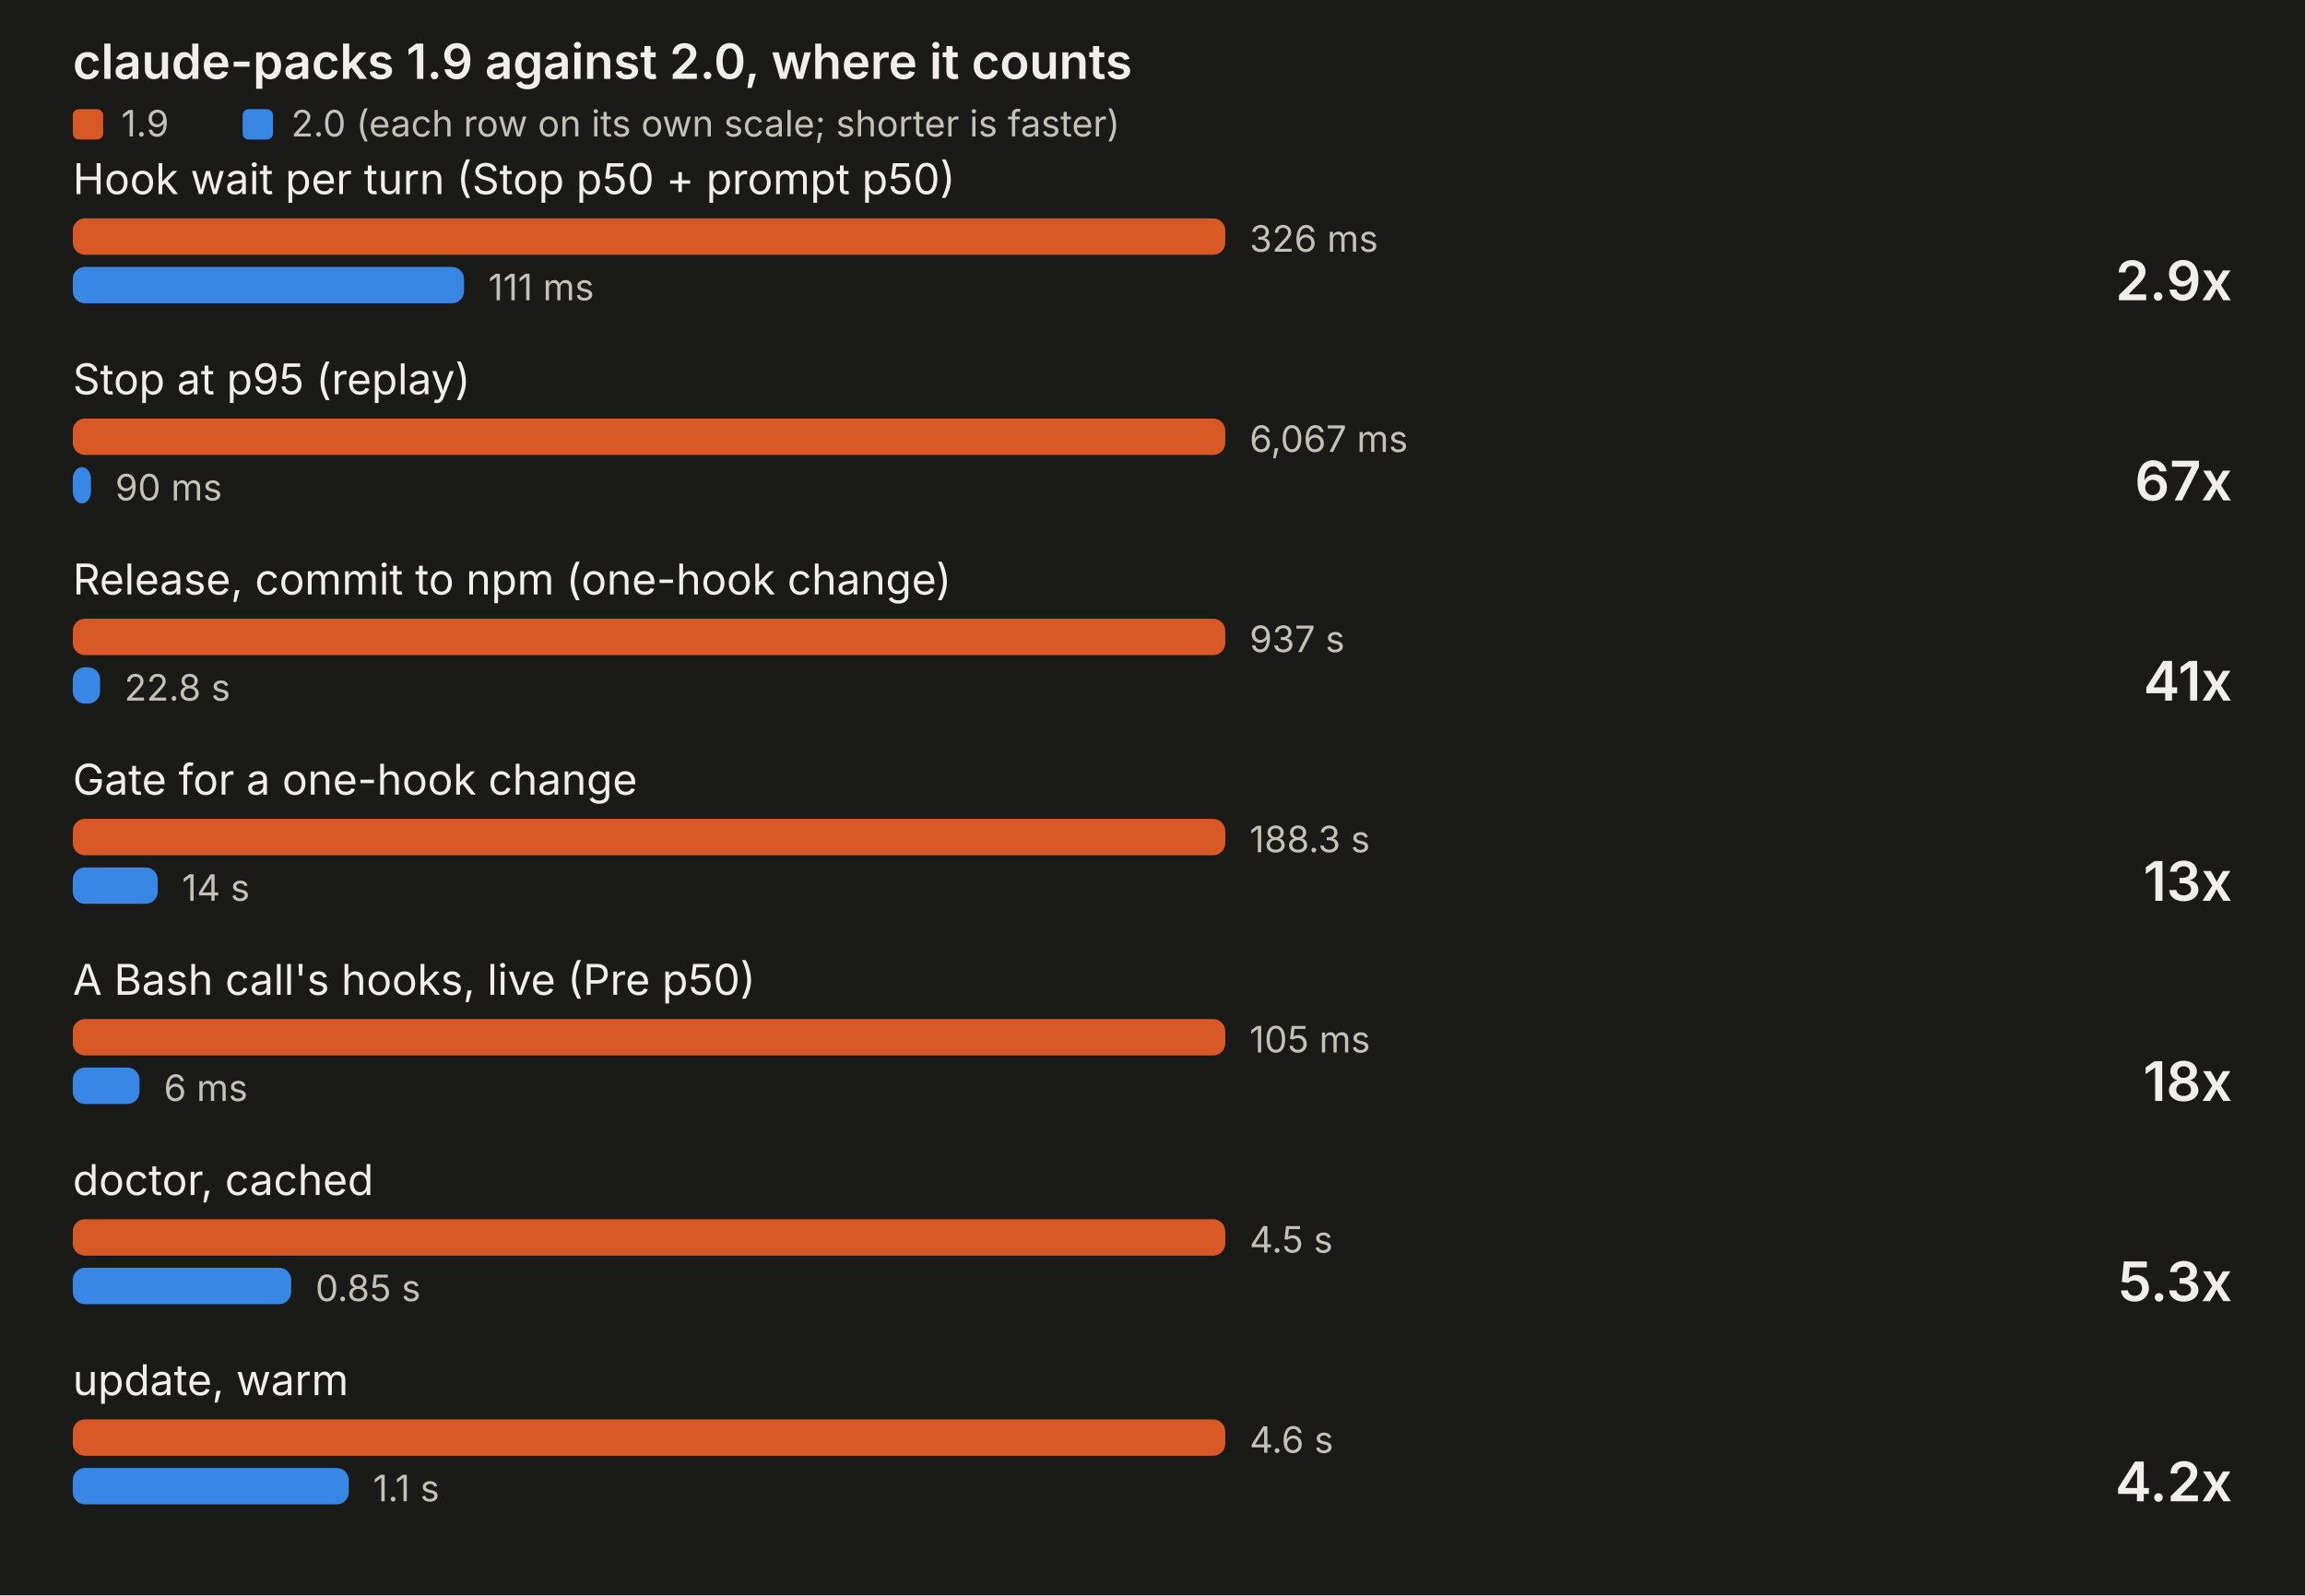
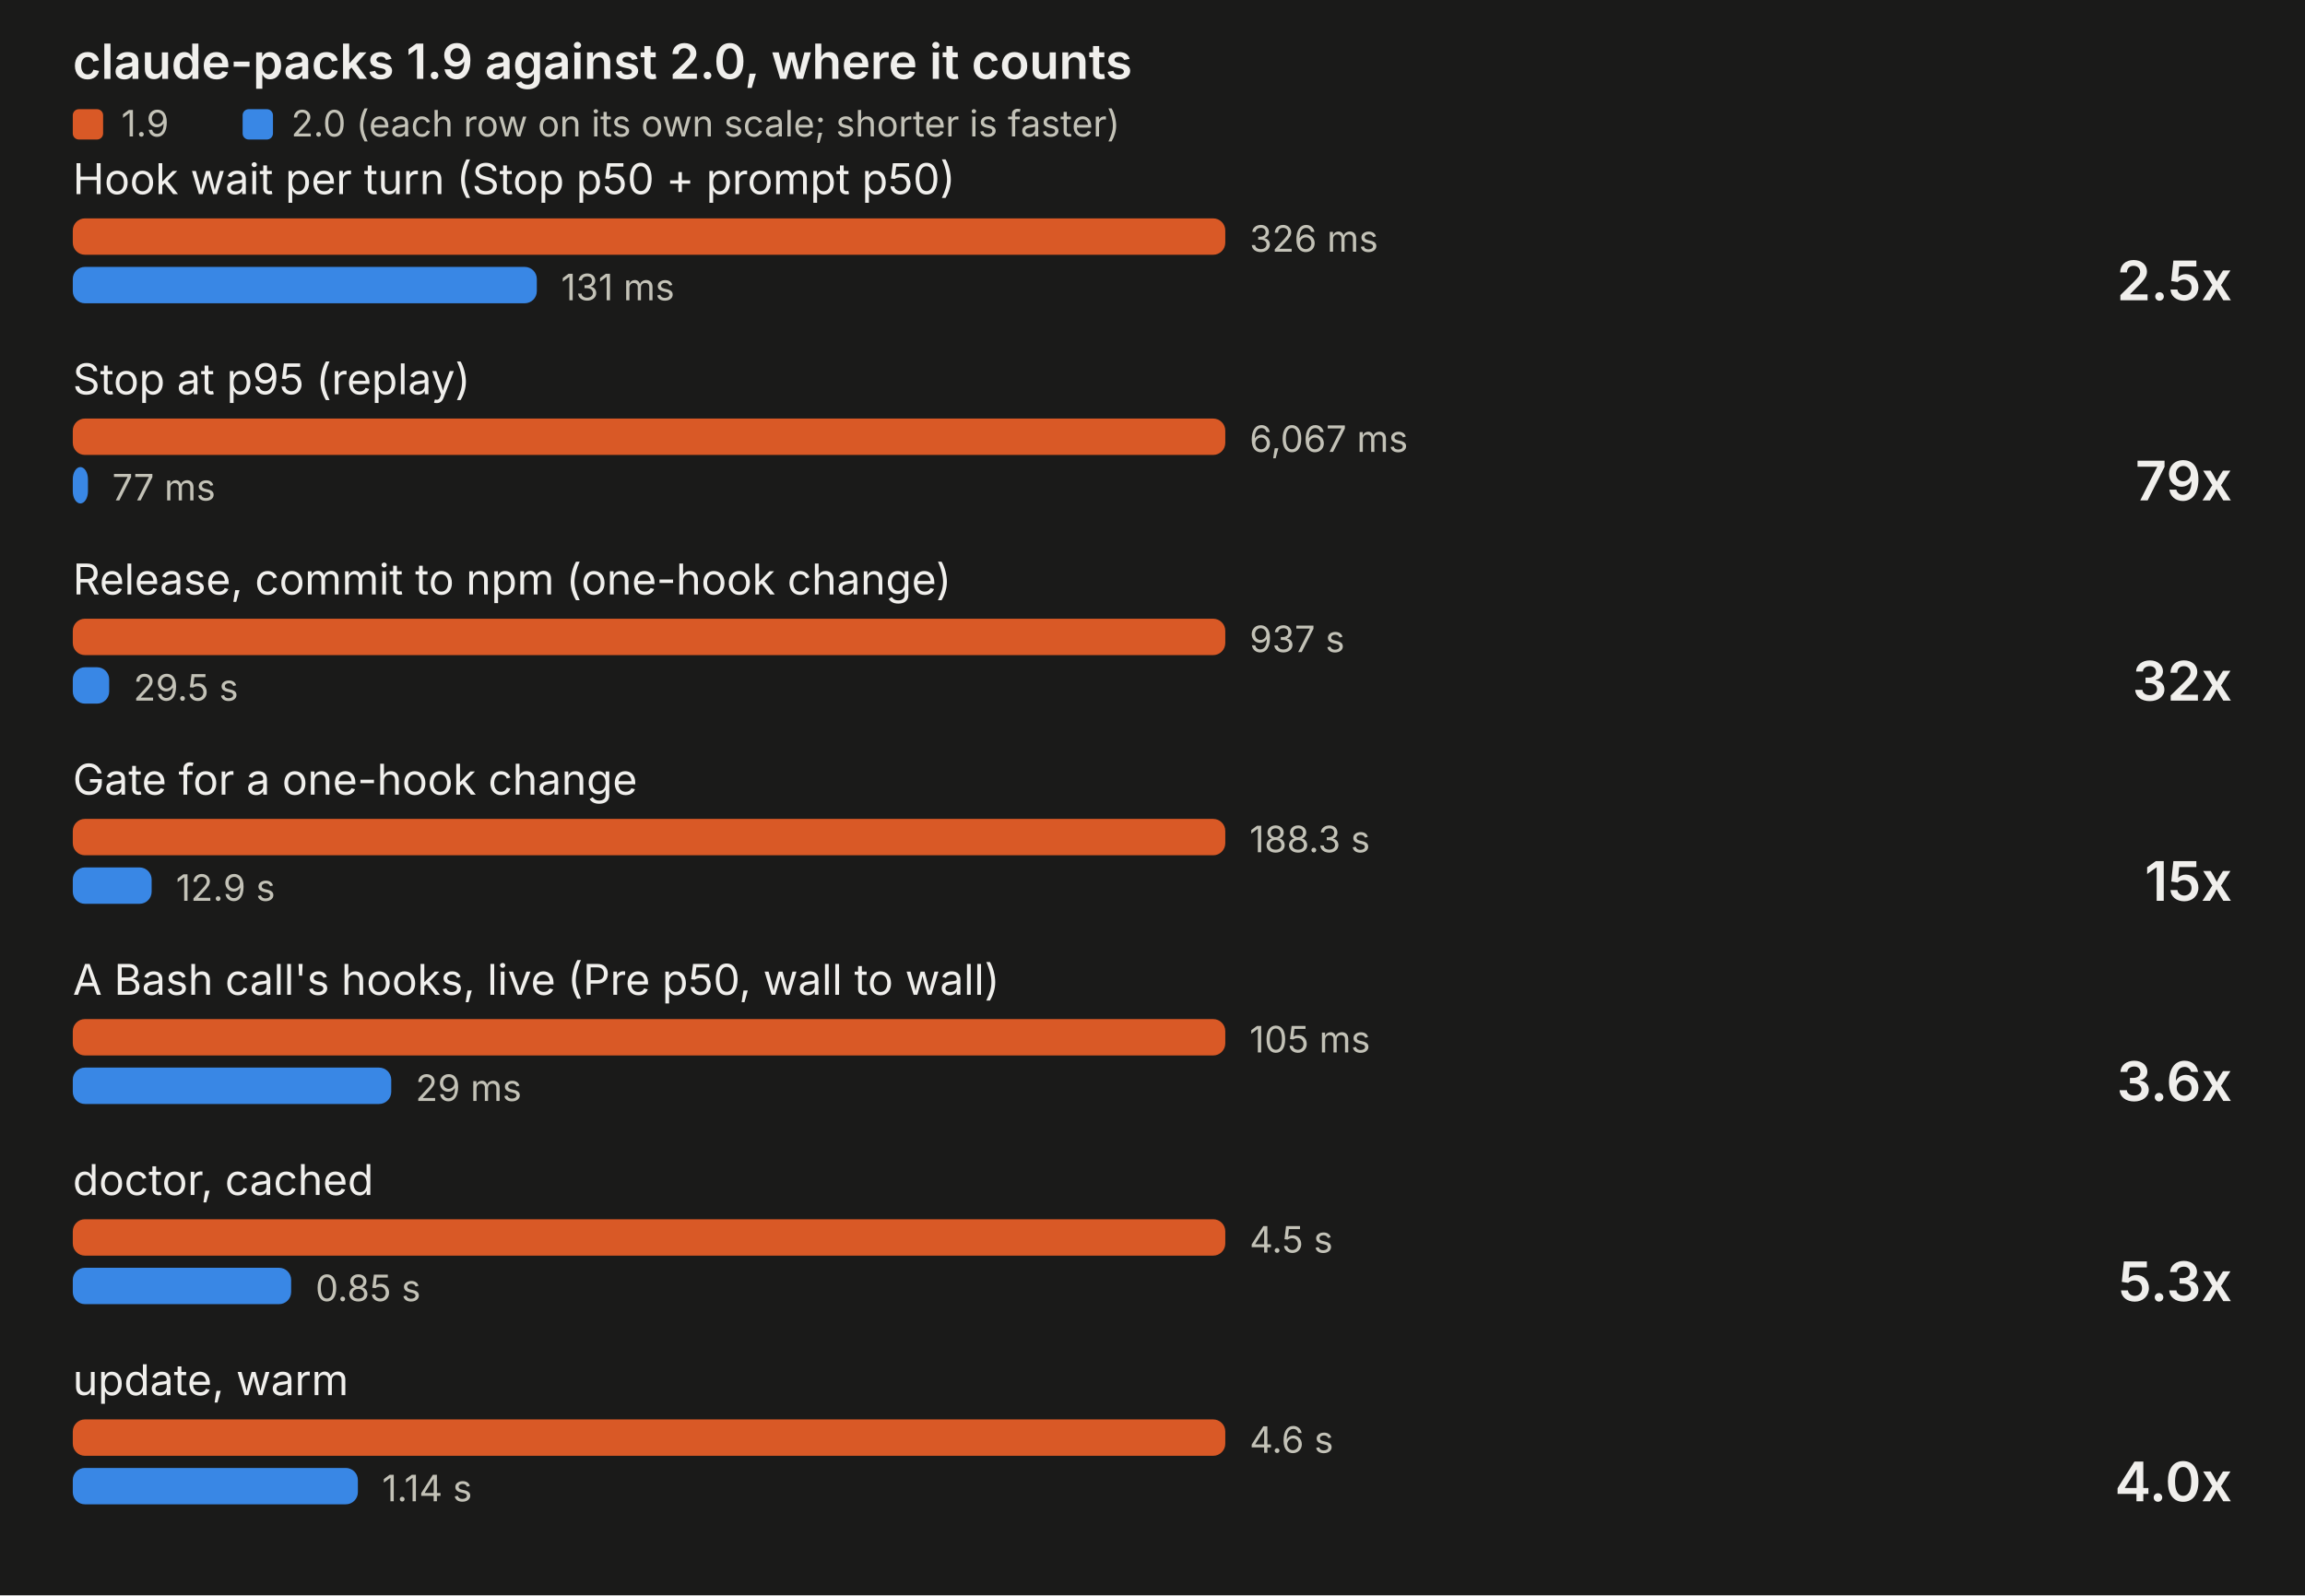
<svg xmlns="http://www.w3.org/2000/svg" viewBox="0 0 760 526" width="760" height="526" role="img" aria-label="Before and after on one row for 7 measures, 1.9 against 2.0, with the factor at the end">
  <style>text{font-family:system-ui,-apple-system,"Segoe UI",sans-serif}</style>
  <rect width="760" height="526" fill="#1a1a19" />
  <text x="24" y="26" font-size="16" font-weight="600" fill="#f0efec">claude-packs 1.9 against 2.0, where it counts</text>
  <rect x="24" y="36" width="10" height="10" rx="2" fill="#d95926" />
  <text x="40" y="45" font-size="12" fill="#c3c2b7">1.9</text>
  <rect x="80" y="36" width="10" height="10" rx="2" fill="#3987e5" />
  <text x="96" y="45" font-size="12" fill="#c3c2b7">2.0 (each row on its own scale; shorter is faster)</text>
  <text x="24" y="64" font-size="14" fill="#f0efec">Hook wait per turn (Stop p50 + prompt p50)</text>
  <rect x="24" y="72" width="380" height="12" rx="4" fill="#d95926" />
  <text x="412" y="83" font-size="12" fill="#c3c2b7">326 ms</text>
-   <rect x="24" y="88" width="129" height="12" rx="4" fill="#3987e5" />
-   <text x="161" y="99" font-size="12" fill="#c3c2b7">111 ms</text>
-   <text x="736" y="99" font-size="18" font-weight="600" text-anchor="end" fill="#f0efec">2.9x</text>
+   <rect x="24" y="88" width="153" height="12" rx="4" fill="#3987e5" />
+   <text x="185" y="99" font-size="12" fill="#c3c2b7">131 ms</text>
+   <text x="736" y="99" font-size="18" font-weight="600" text-anchor="end" fill="#f0efec">2.5x</text>
  <text x="24" y="130" font-size="14" fill="#f0efec">Stop at p95 (replay)</text>
  <rect x="24" y="138" width="380" height="12" rx="4" fill="#d95926" />
  <text x="412" y="149" font-size="12" fill="#c3c2b7">6,067 ms</text>
-   <rect x="24" y="154" width="6" height="12" rx="4" fill="#3987e5" />
-   <text x="38" y="165" font-size="12" fill="#c3c2b7">90 ms</text>
-   <text x="736" y="165" font-size="18" font-weight="600" text-anchor="end" fill="#f0efec">67x</text>
+   <rect x="24" y="154" width="5" height="12" rx="4" fill="#3987e5" />
+   <text x="37" y="165" font-size="12" fill="#c3c2b7">77 ms</text>
+   <text x="736" y="165" font-size="18" font-weight="600" text-anchor="end" fill="#f0efec">79x</text>
  <text x="24" y="196" font-size="14" fill="#f0efec">Release, commit to npm (one-hook change)</text>
  <rect x="24" y="204" width="380" height="12" rx="4" fill="#d95926" />
  <text x="412" y="215" font-size="12" fill="#c3c2b7">937 s</text>
-   <rect x="24" y="220" width="9" height="12" rx="4" fill="#3987e5" />
-   <text x="41" y="231" font-size="12" fill="#c3c2b7">22.8 s</text>
-   <text x="736" y="231" font-size="18" font-weight="600" text-anchor="end" fill="#f0efec">41x</text>
+   <rect x="24" y="220" width="12" height="12" rx="4" fill="#3987e5" />
+   <text x="44" y="231" font-size="12" fill="#c3c2b7">29.5 s</text>
+   <text x="736" y="231" font-size="18" font-weight="600" text-anchor="end" fill="#f0efec">32x</text>
  <text x="24" y="262" font-size="14" fill="#f0efec">Gate for a one-hook change</text>
  <rect x="24" y="270" width="380" height="12" rx="4" fill="#d95926" />
  <text x="412" y="281" font-size="12" fill="#c3c2b7">188.3 s</text>
-   <rect x="24" y="286" width="28" height="12" rx="4" fill="#3987e5" />
-   <text x="60" y="297" font-size="12" fill="#c3c2b7">14 s</text>
-   <text x="736" y="297" font-size="18" font-weight="600" text-anchor="end" fill="#f0efec">13x</text>
-   <text x="24" y="328" font-size="14" fill="#f0efec">A Bash call's hooks, live (Pre p50)</text>
+   <rect x="24" y="286" width="26" height="12" rx="4" fill="#3987e5" />
+   <text x="58" y="297" font-size="12" fill="#c3c2b7">12.9 s</text>
+   <text x="736" y="297" font-size="18" font-weight="600" text-anchor="end" fill="#f0efec">15x</text>
+   <text x="24" y="328" font-size="14" fill="#f0efec">A Bash call's hooks, live (Pre p50, wall to wall)</text>
  <rect x="24" y="336" width="380" height="12" rx="4" fill="#d95926" />
  <text x="412" y="347" font-size="12" fill="#c3c2b7">105 ms</text>
-   <rect x="24" y="352" width="22" height="12" rx="4" fill="#3987e5" />
-   <text x="54" y="363" font-size="12" fill="#c3c2b7">6 ms</text>
-   <text x="736" y="363" font-size="18" font-weight="600" text-anchor="end" fill="#f0efec">18x</text>
+   <rect x="24" y="352" width="105" height="12" rx="4" fill="#3987e5" />
+   <text x="137" y="363" font-size="12" fill="#c3c2b7">29 ms</text>
+   <text x="736" y="363" font-size="18" font-weight="600" text-anchor="end" fill="#f0efec">3.6x</text>
  <text x="24" y="394" font-size="14" fill="#f0efec">doctor, cached</text>
  <rect x="24" y="402" width="380" height="12" rx="4" fill="#d95926" />
  <text x="412" y="413" font-size="12" fill="#c3c2b7">4.5 s</text>
  <rect x="24" y="418" width="72" height="12" rx="4" fill="#3987e5" />
  <text x="104" y="429" font-size="12" fill="#c3c2b7">0.85 s</text>
  <text x="736" y="429" font-size="18" font-weight="600" text-anchor="end" fill="#f0efec">5.3x</text>
  <text x="24" y="460" font-size="14" fill="#f0efec">update, warm</text>
  <rect x="24" y="468" width="380" height="12" rx="4" fill="#d95926" />
  <text x="412" y="479" font-size="12" fill="#c3c2b7">4.6 s</text>
-   <rect x="24" y="484" width="91" height="12" rx="4" fill="#3987e5" />
-   <text x="123" y="495" font-size="12" fill="#c3c2b7">1.1 s</text>
-   <text x="736" y="495" font-size="18" font-weight="600" text-anchor="end" fill="#f0efec">4.2x</text>
+   <rect x="24" y="484" width="94" height="12" rx="4" fill="#3987e5" />
+   <text x="126" y="495" font-size="12" fill="#c3c2b7">1.14 s</text>
+   <text x="736" y="495" font-size="18" font-weight="600" text-anchor="end" fill="#f0efec">4.0x</text>
</svg>
